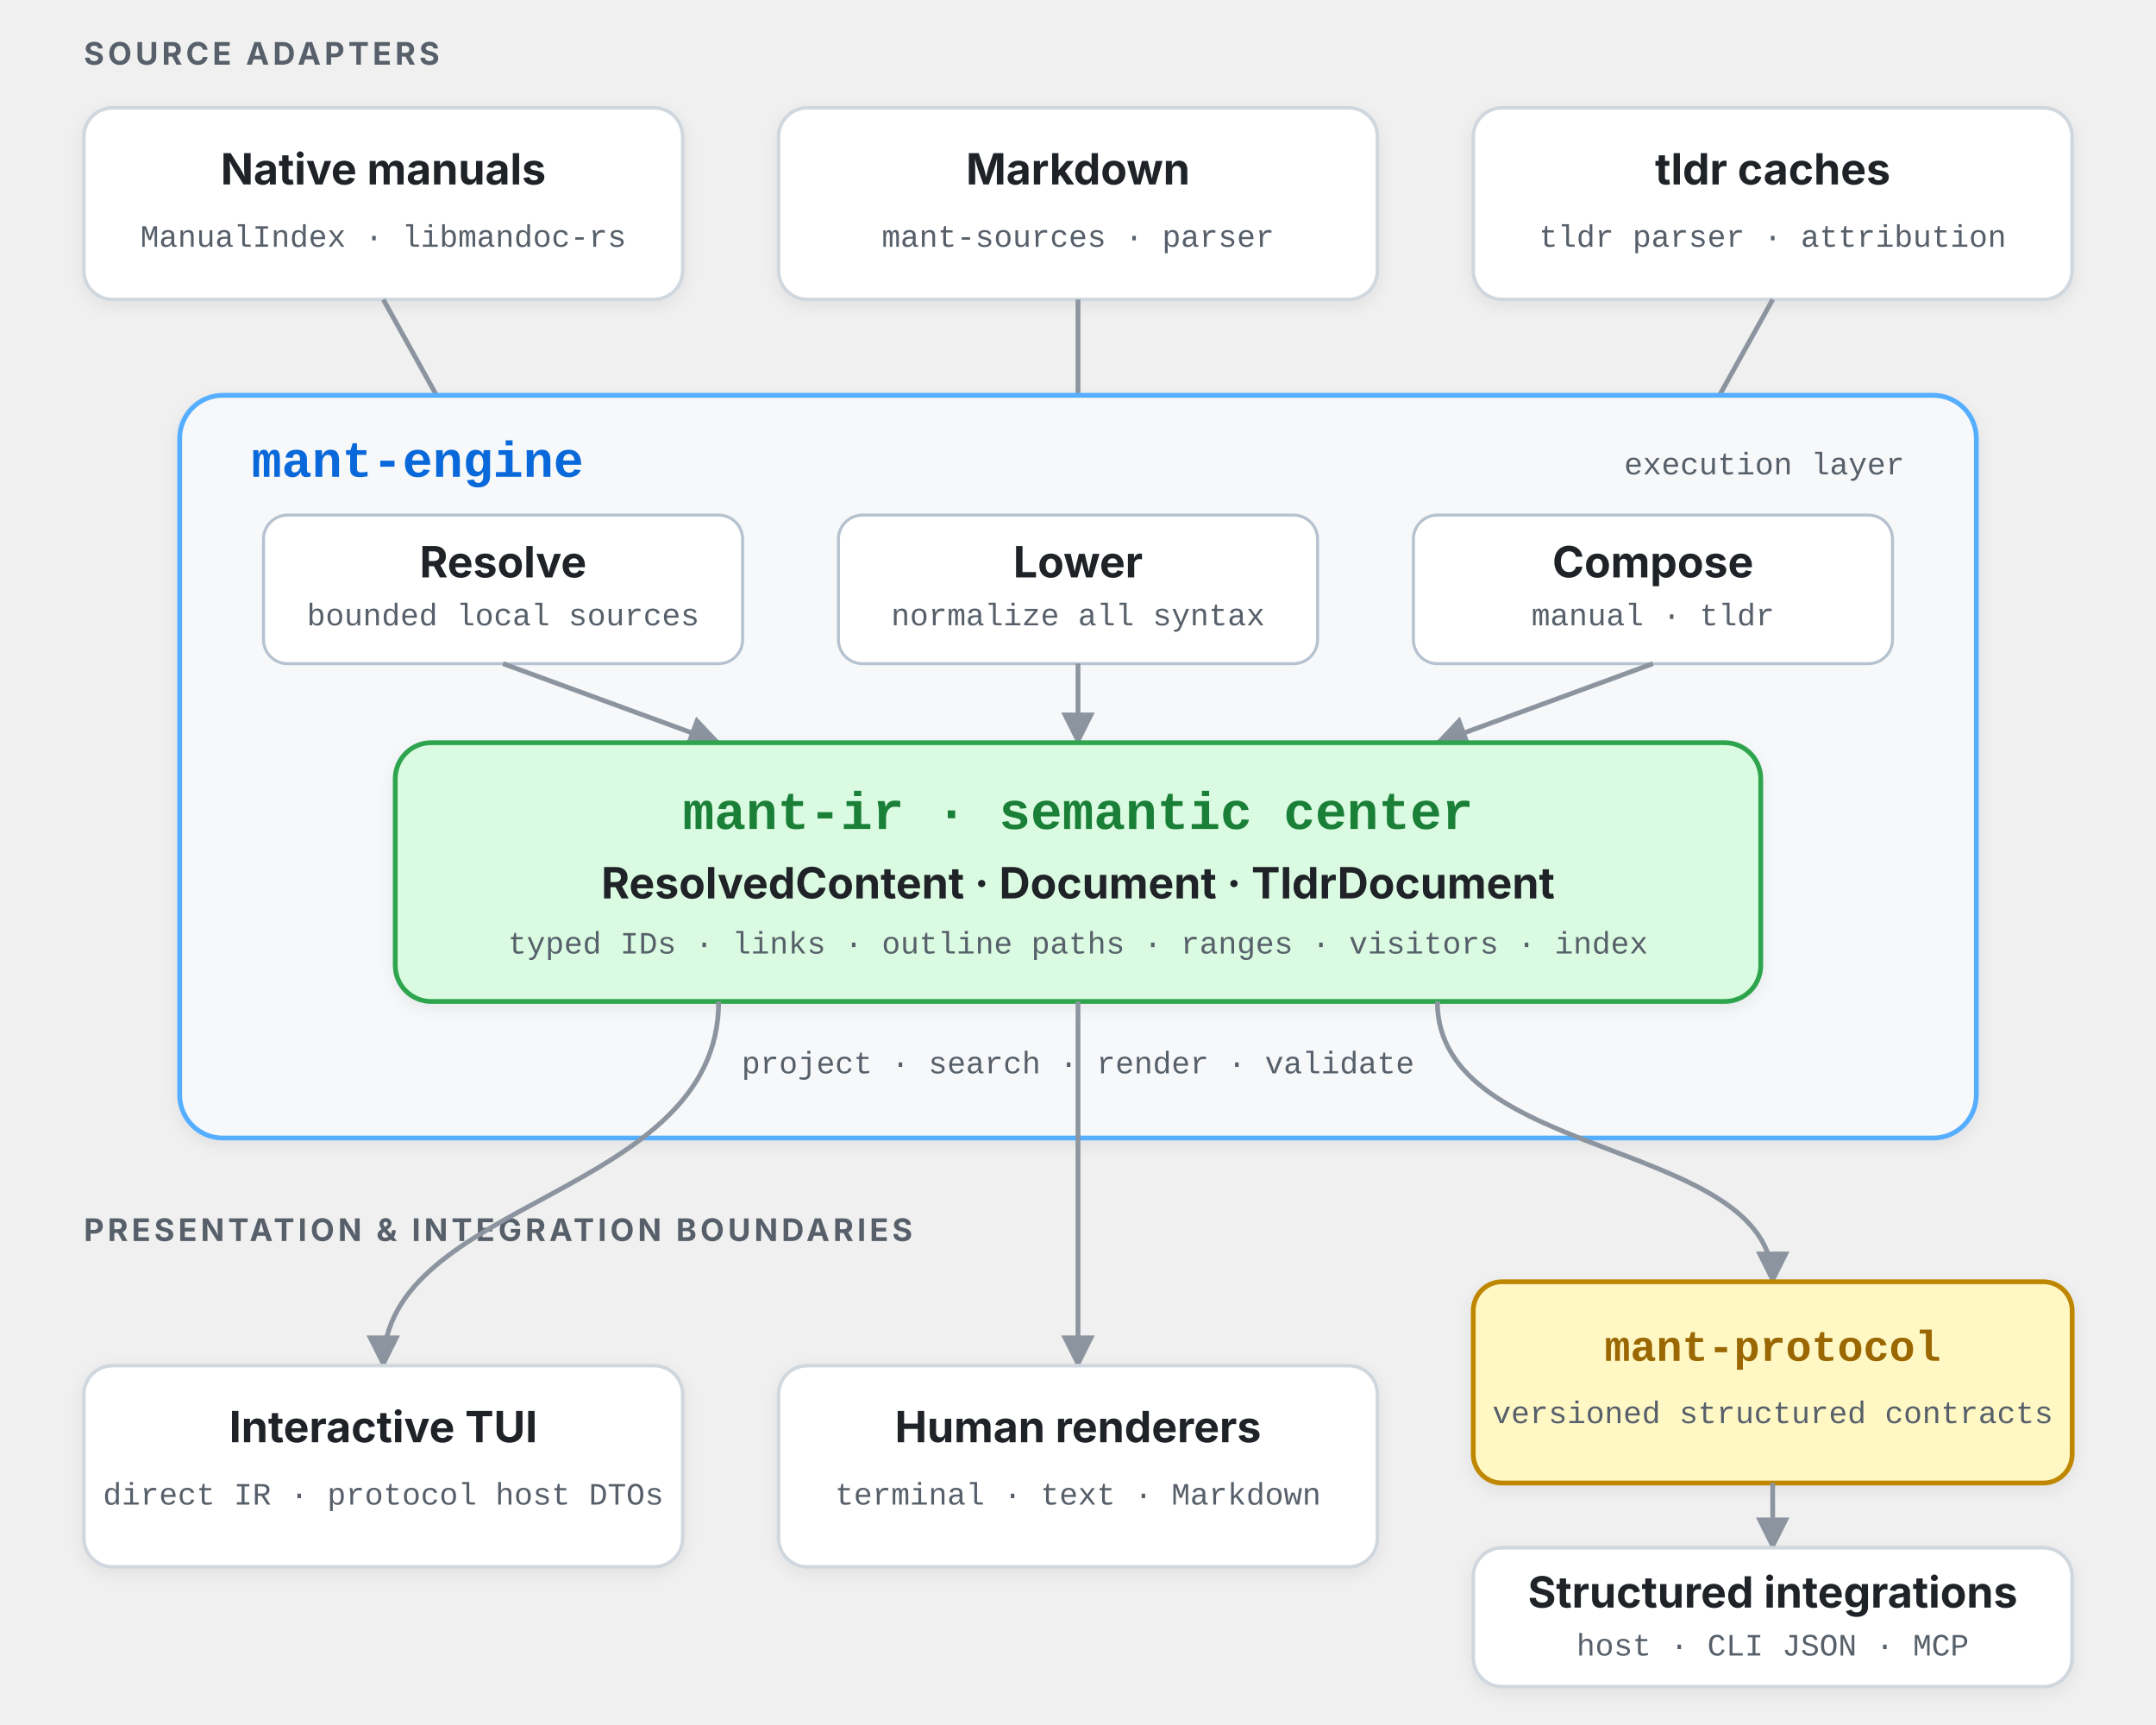
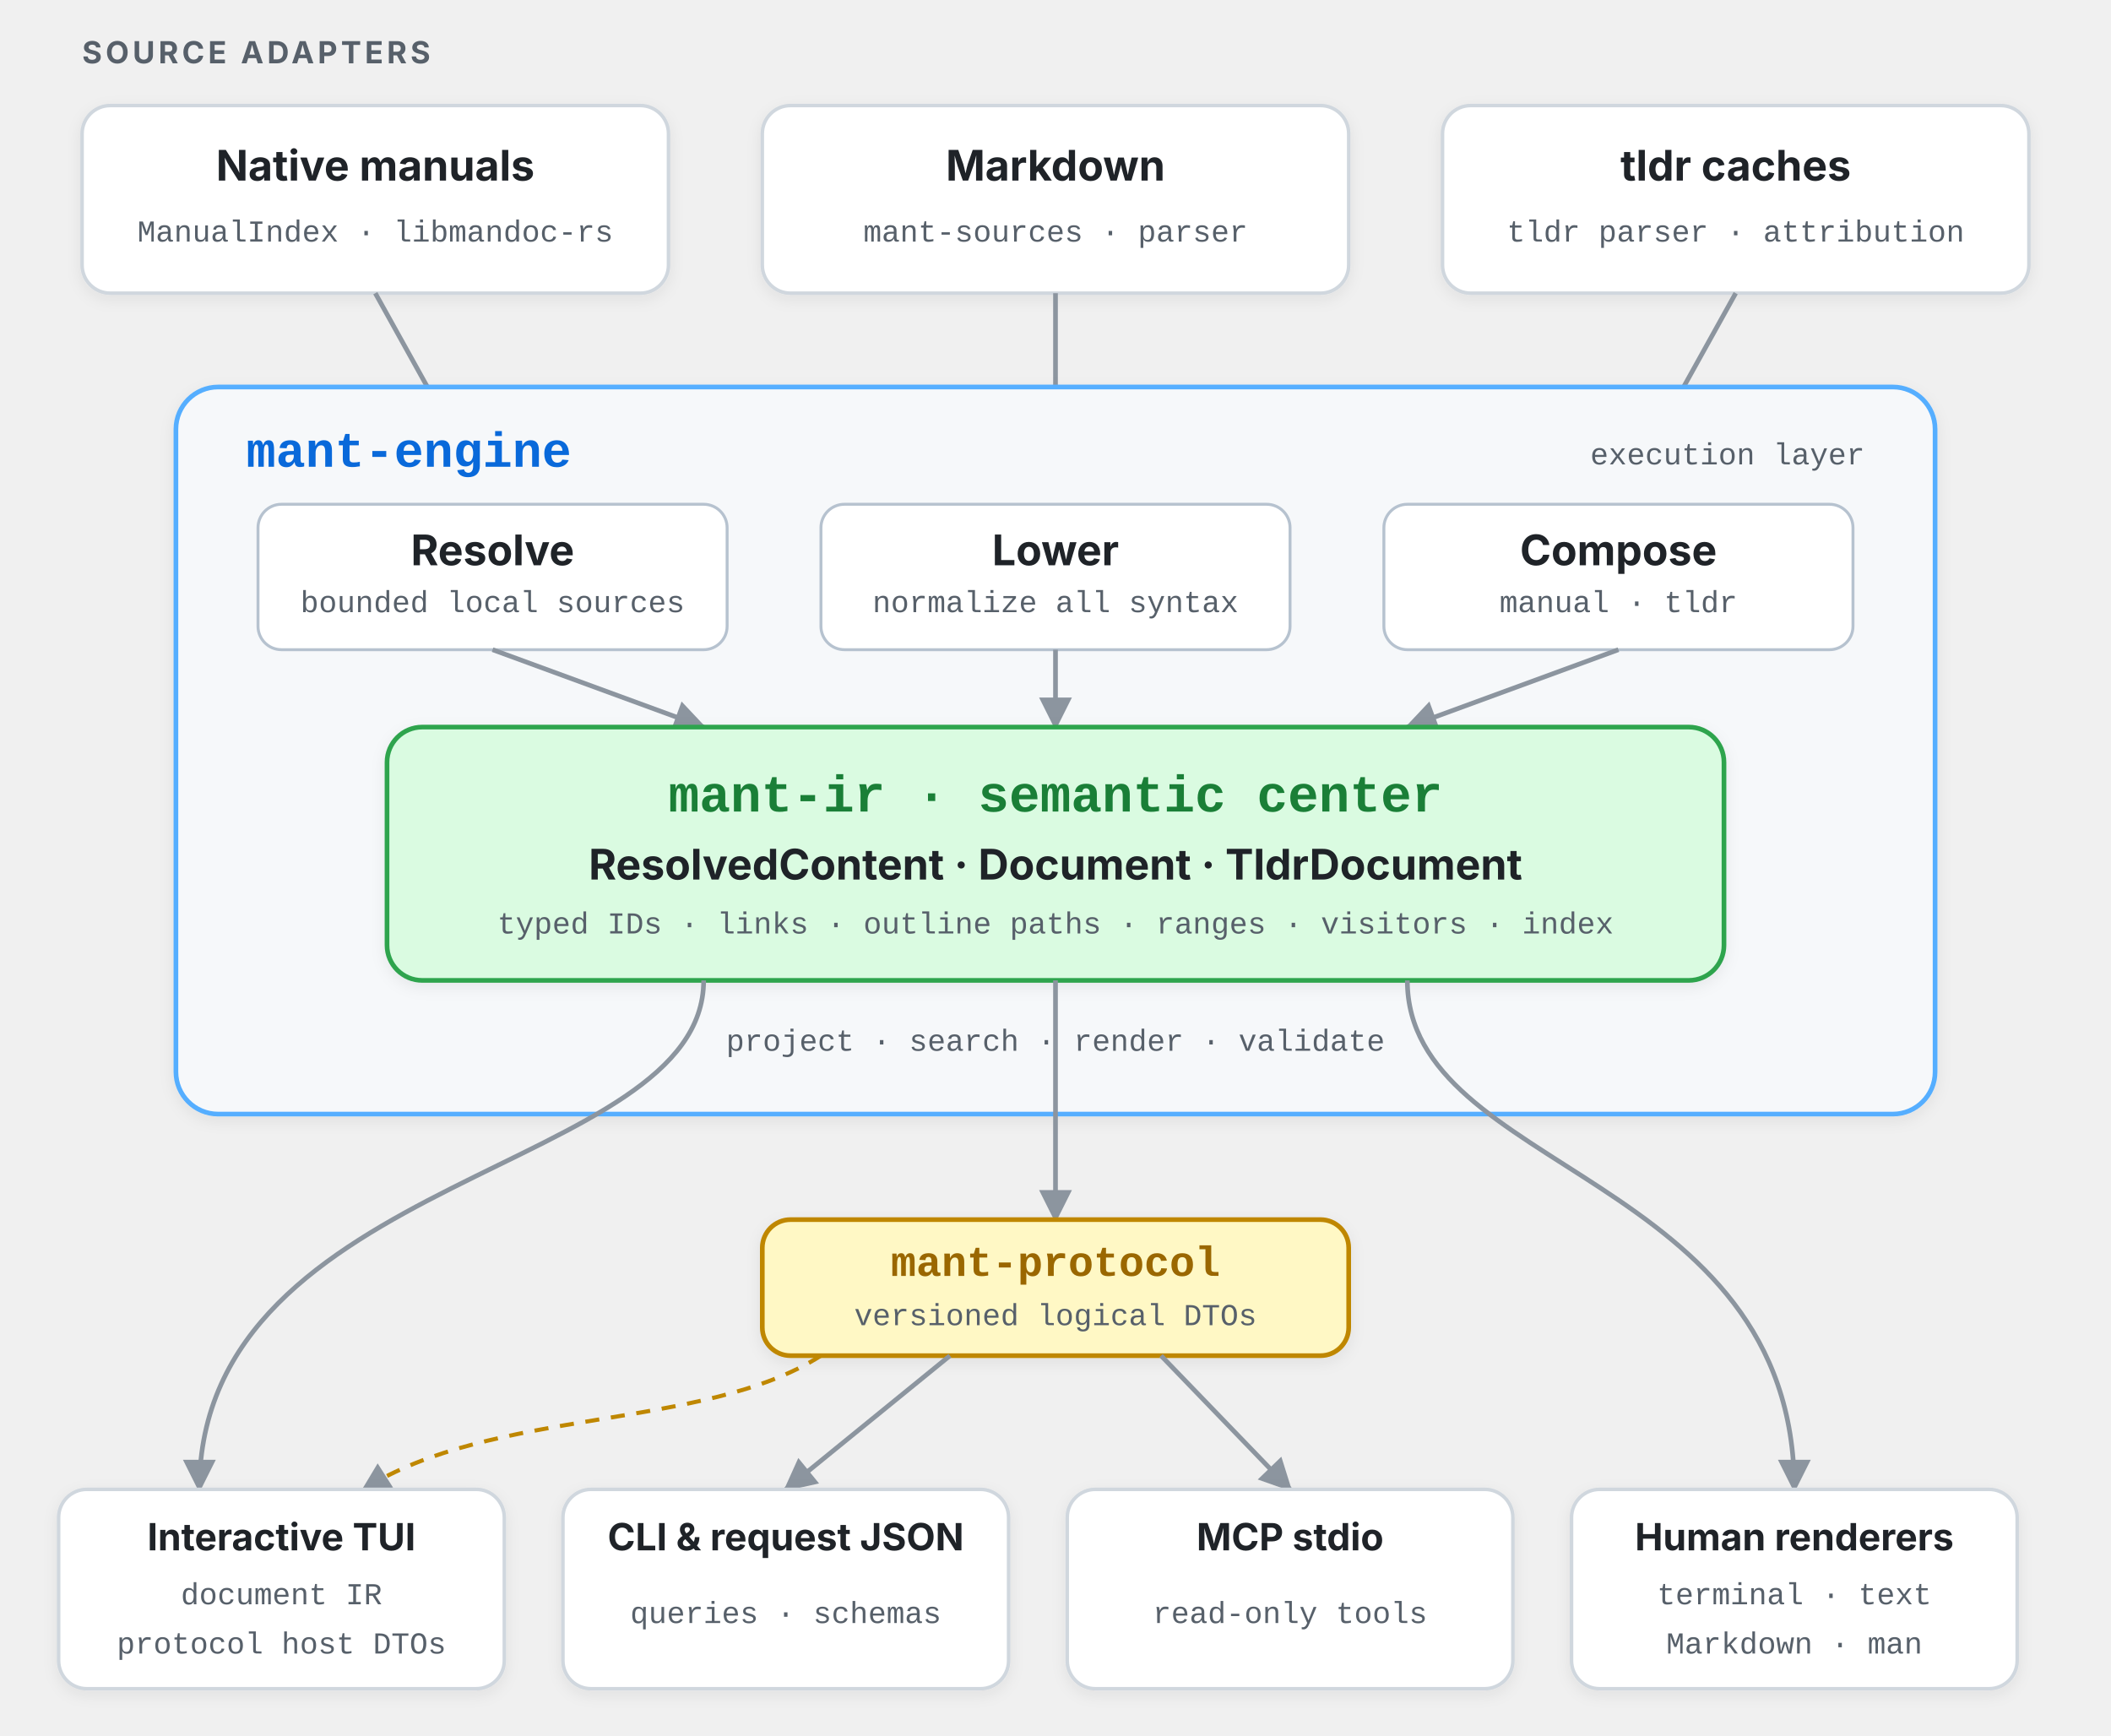
- <svg xmlns="http://www.w3.org/2000/svg" width="900" height="720" viewBox="0 0 900 720" role="img" aria-labelledby="title description">
+ <svg xmlns="http://www.w3.org/2000/svg" width="900" height="740" viewBox="0 0 900 740" role="img" aria-labelledby="title description">
  <defs>
    <marker id="arrow" viewBox="0 0 10 10" refX="9" refY="5" markerWidth="7" markerHeight="7" orient="auto-start-reverse">
      <path d="M 0 0 L 10 5 L 0 10 z" class="arrow-head" />
    </marker>
    <filter id="shadow" x="-10%" y="-10%" width="120%" height="130%">
      <feDropShadow dx="0" dy="2" stdDeviation="3" flood-opacity="0.07" />
    </filter>
    <style>
      .card { fill: #ffffff; stroke: #d0d7de; stroke-width: 1.5; }
      .engine { fill: #f6f8fa; stroke: #54aeff; stroke-width: 2; }
      .stage { fill: #ffffff; stroke: #b6c2cf; stroke-width: 1.25; }
      .ir { fill: #dafbe1; stroke: #2da44e; stroke-width: 2; }
      .protocol { fill: #fff8c5; stroke: #bf8700; stroke-width: 2; }
      .connector { fill: none; stroke: #8c959f; stroke-width: 2; marker-end: url(#arrow); }
+       .protocol-connector { fill: none; stroke: #bf8700; stroke-width: 1.75; stroke-dasharray: 6 5; marker-end: url(#arrow); }
      .arrow-head { fill: #8c959f; }
      .label { fill: #57606a; font: 650 13px -apple-system, BlinkMacSystemFont, "Segoe UI", sans-serif; letter-spacing: 1.5px; }
      .title { fill: #1f2328; font: 650 18px -apple-system, BlinkMacSystemFont, "Segoe UI", sans-serif; }
      .detail { fill: #57606a; font: 13px ui-monospace, SFMono-Regular, Consolas, "Liberation Mono", monospace; }
      .engine-title { fill: #0969da; font: 700 21px ui-monospace, SFMono-Regular, Consolas, "Liberation Mono", monospace; }
      .ir-title { fill: #1a7f37; font: 700 22px ui-monospace, SFMono-Regular, Consolas, "Liberation Mono", monospace; }
      .protocol-title { fill: #9a6700; font: 700 18px ui-monospace, SFMono-Regular, Consolas, "Liberation Mono", monospace; }
+       .interface-title { fill: #1f2328; font: 650 16px -apple-system, BlinkMacSystemFont, "Segoe UI", sans-serif; }
      @media (prefers-color-scheme: dark) {
        .card, .stage { fill: #161b22; stroke: #30363d; }
        .engine { fill: #0d2033; stroke: #1f6feb; }
        .ir { fill: #173b24; stroke: #2ea043; }
        .protocol { fill: #3b2e0b; stroke: #d29922; }
        .connector { stroke: #6e7681; }
+         .protocol-connector { stroke: #d29922; }
        .arrow-head { fill: #6e7681; }
        .label, .detail { fill: #8b949e; }
        .title { fill: #f0f6fc; }
        .engine-title { fill: #58a6ff; }
        .ir-title { fill: #56d364; }
        .protocol-title { fill: #e3b341; }
+         .interface-title { fill: #f0f6fc; }
      }
    </style>
  </defs>
  <text x="35" y="27" class="label">SOURCE ADAPTERS</text>
  <g filter="url(#shadow)">
    <rect x="35" y="45" width="250" height="80" rx="12" class="card" />
    <rect x="325" y="45" width="250" height="80" rx="12" class="card" />
    <rect x="615" y="45" width="250" height="80" rx="12" class="card" />
  </g>
  <text x="160" y="77" text-anchor="middle" class="title">Native manuals</text>
  <text x="160" y="103" text-anchor="middle" class="detail">ManualIndex · libmandoc-rs</text>
  <text x="450" y="77" text-anchor="middle" class="title">Markdown</text>
  <text x="450" y="103" text-anchor="middle" class="detail">mant-sources · parser</text>
  <text x="740" y="77" text-anchor="middle" class="title">tldr caches</text>
  <text x="740" y="103" text-anchor="middle" class="detail">tldr parser · attribution</text>
  <path d="M 160 125 L 210 215" class="connector" />
  <path d="M 450 125 L 450 215" class="connector" />
  <path d="M 740 125 L 690 215" class="connector" />
  <g filter="url(#shadow)">
    <rect x="75" y="165" width="750" height="310" rx="18" class="engine" />
  </g>
  <text x="105" y="199" class="engine-title">mant-engine</text>
  <text x="795" y="198" text-anchor="end" class="detail">execution layer</text>
  <g>
    <rect x="110" y="215" width="200" height="62" rx="10" class="stage" />
    <rect x="350" y="215" width="200" height="62" rx="10" class="stage" />
    <rect x="590" y="215" width="200" height="62" rx="10" class="stage" />
  </g>
  <text x="210" y="241" text-anchor="middle" class="title">Resolve</text>
  <text x="210" y="261" text-anchor="middle" class="detail">bounded local sources</text>
  <text x="450" y="241" text-anchor="middle" class="title">Lower</text>
  <text x="450" y="261" text-anchor="middle" class="detail">normalize all syntax</text>
  <text x="690" y="241" text-anchor="middle" class="title">Compose</text>
  <text x="690" y="261" text-anchor="middle" class="detail">manual · tldr</text>
  <path d="M 210 277 L 300 310" class="connector" />
  <path d="M 450 277 L 450 310" class="connector" />
  <path d="M 690 277 L 600 310" class="connector" />
  <g filter="url(#shadow)">
    <rect x="165" y="310" width="570" height="108" rx="15" class="ir" />
  </g>
  <text x="450" y="346" text-anchor="middle" class="ir-title">mant-ir · semantic center</text>
  <text x="450" y="375" text-anchor="middle" class="title">ResolvedContent · Document · TldrDocument</text>
  <text x="450" y="398" text-anchor="middle" class="detail">typed IDs · links · outline paths · ranges · visitors · index</text>
  <text x="450" y="448" text-anchor="middle" class="detail">project · search · render · validate</text>
-   <text x="35" y="518" class="label">PRESENTATION &amp; INTEGRATION BOUNDARIES</text>
-   <path d="M 300 418 C 300 500, 160 500, 160 570" class="connector" />
-   <path d="M 450 418 L 450 570" class="connector" />
-   <path d="M 600 418 C 600 485, 740 475, 740 535" class="connector" />
+   <path d="M 300 418 C 300 500, 85 500, 85 635" class="connector" />
+   <path d="M 600 418 C 600 500, 765 500, 765 635" class="connector" />
+   <path d="M 450 418 L 450 520" class="connector" />
  <g filter="url(#shadow)">
-     <rect x="35" y="570" width="250" height="84" rx="12" class="card" />
-     <rect x="325" y="570" width="250" height="84" rx="12" class="card" />
-     <rect x="615" y="535" width="250" height="84" rx="12" class="protocol" />
+     <rect x="325" y="520" width="250" height="58" rx="12" class="protocol" />
  </g>
-   <text x="160" y="602" text-anchor="middle" class="title">Interactive TUI</text>
-   <text x="160" y="628" text-anchor="middle" class="detail">direct IR · protocol host DTOs</text>
-   <text x="450" y="602" text-anchor="middle" class="title">Human renderers</text>
-   <text x="450" y="628" text-anchor="middle" class="detail">terminal · text · Markdown</text>
-   <text x="740" y="568" text-anchor="middle" class="protocol-title">mant-protocol</text>
-   <text x="740" y="594" text-anchor="middle" class="detail">versioned structured contracts</text>
-   <path d="M 740 619 L 740 646" class="connector" />
+   <text x="450" y="544" text-anchor="middle" class="protocol-title">mant-protocol</text>
+   <text x="450" y="565" text-anchor="middle" class="detail">versioned logical DTOs</text>
+   <path d="M 350 578 C 300 610, 210 600, 155 635" class="protocol-connector" />
+   <path d="M 405 578 L 335 635" class="connector" />
+   <path d="M 495 578 L 550 635" class="connector" />
  <g filter="url(#shadow)">
-     <rect x="615" y="646" width="250" height="58" rx="12" class="card" />
+     <rect x="25" y="635" width="190" height="85" rx="12" class="card" />
+     <rect x="240" y="635" width="190" height="85" rx="12" class="card" />
+     <rect x="455" y="635" width="190" height="85" rx="12" class="card" />
+     <rect x="670" y="635" width="190" height="85" rx="12" class="card" />
  </g>
-   <text x="740" y="671" text-anchor="middle" class="title">Structured integrations</text>
-   <text x="740" y="691" text-anchor="middle" class="detail">host · CLI JSON · MCP</text>
+   <text x="120" y="661" text-anchor="middle" class="interface-title">Interactive TUI</text>
+   <text x="120" y="684" text-anchor="middle" class="detail">document IR</text>
+   <text x="120" y="705" text-anchor="middle" class="detail">protocol host DTOs</text>
+   <text x="335" y="661" text-anchor="middle" class="interface-title">CLI &amp; request JSON</text>
+   <text x="335" y="692" text-anchor="middle" class="detail">queries · schemas</text>
+   <text x="550" y="661" text-anchor="middle" class="interface-title">MCP stdio</text>
+   <text x="550" y="692" text-anchor="middle" class="detail">read-only tools</text>
+   <text x="765" y="661" text-anchor="middle" class="interface-title">Human renderers</text>
+   <text x="765" y="684" text-anchor="middle" class="detail">terminal · text</text>
+   <text x="765" y="705" text-anchor="middle" class="detail">Markdown · man</text>
</svg>
